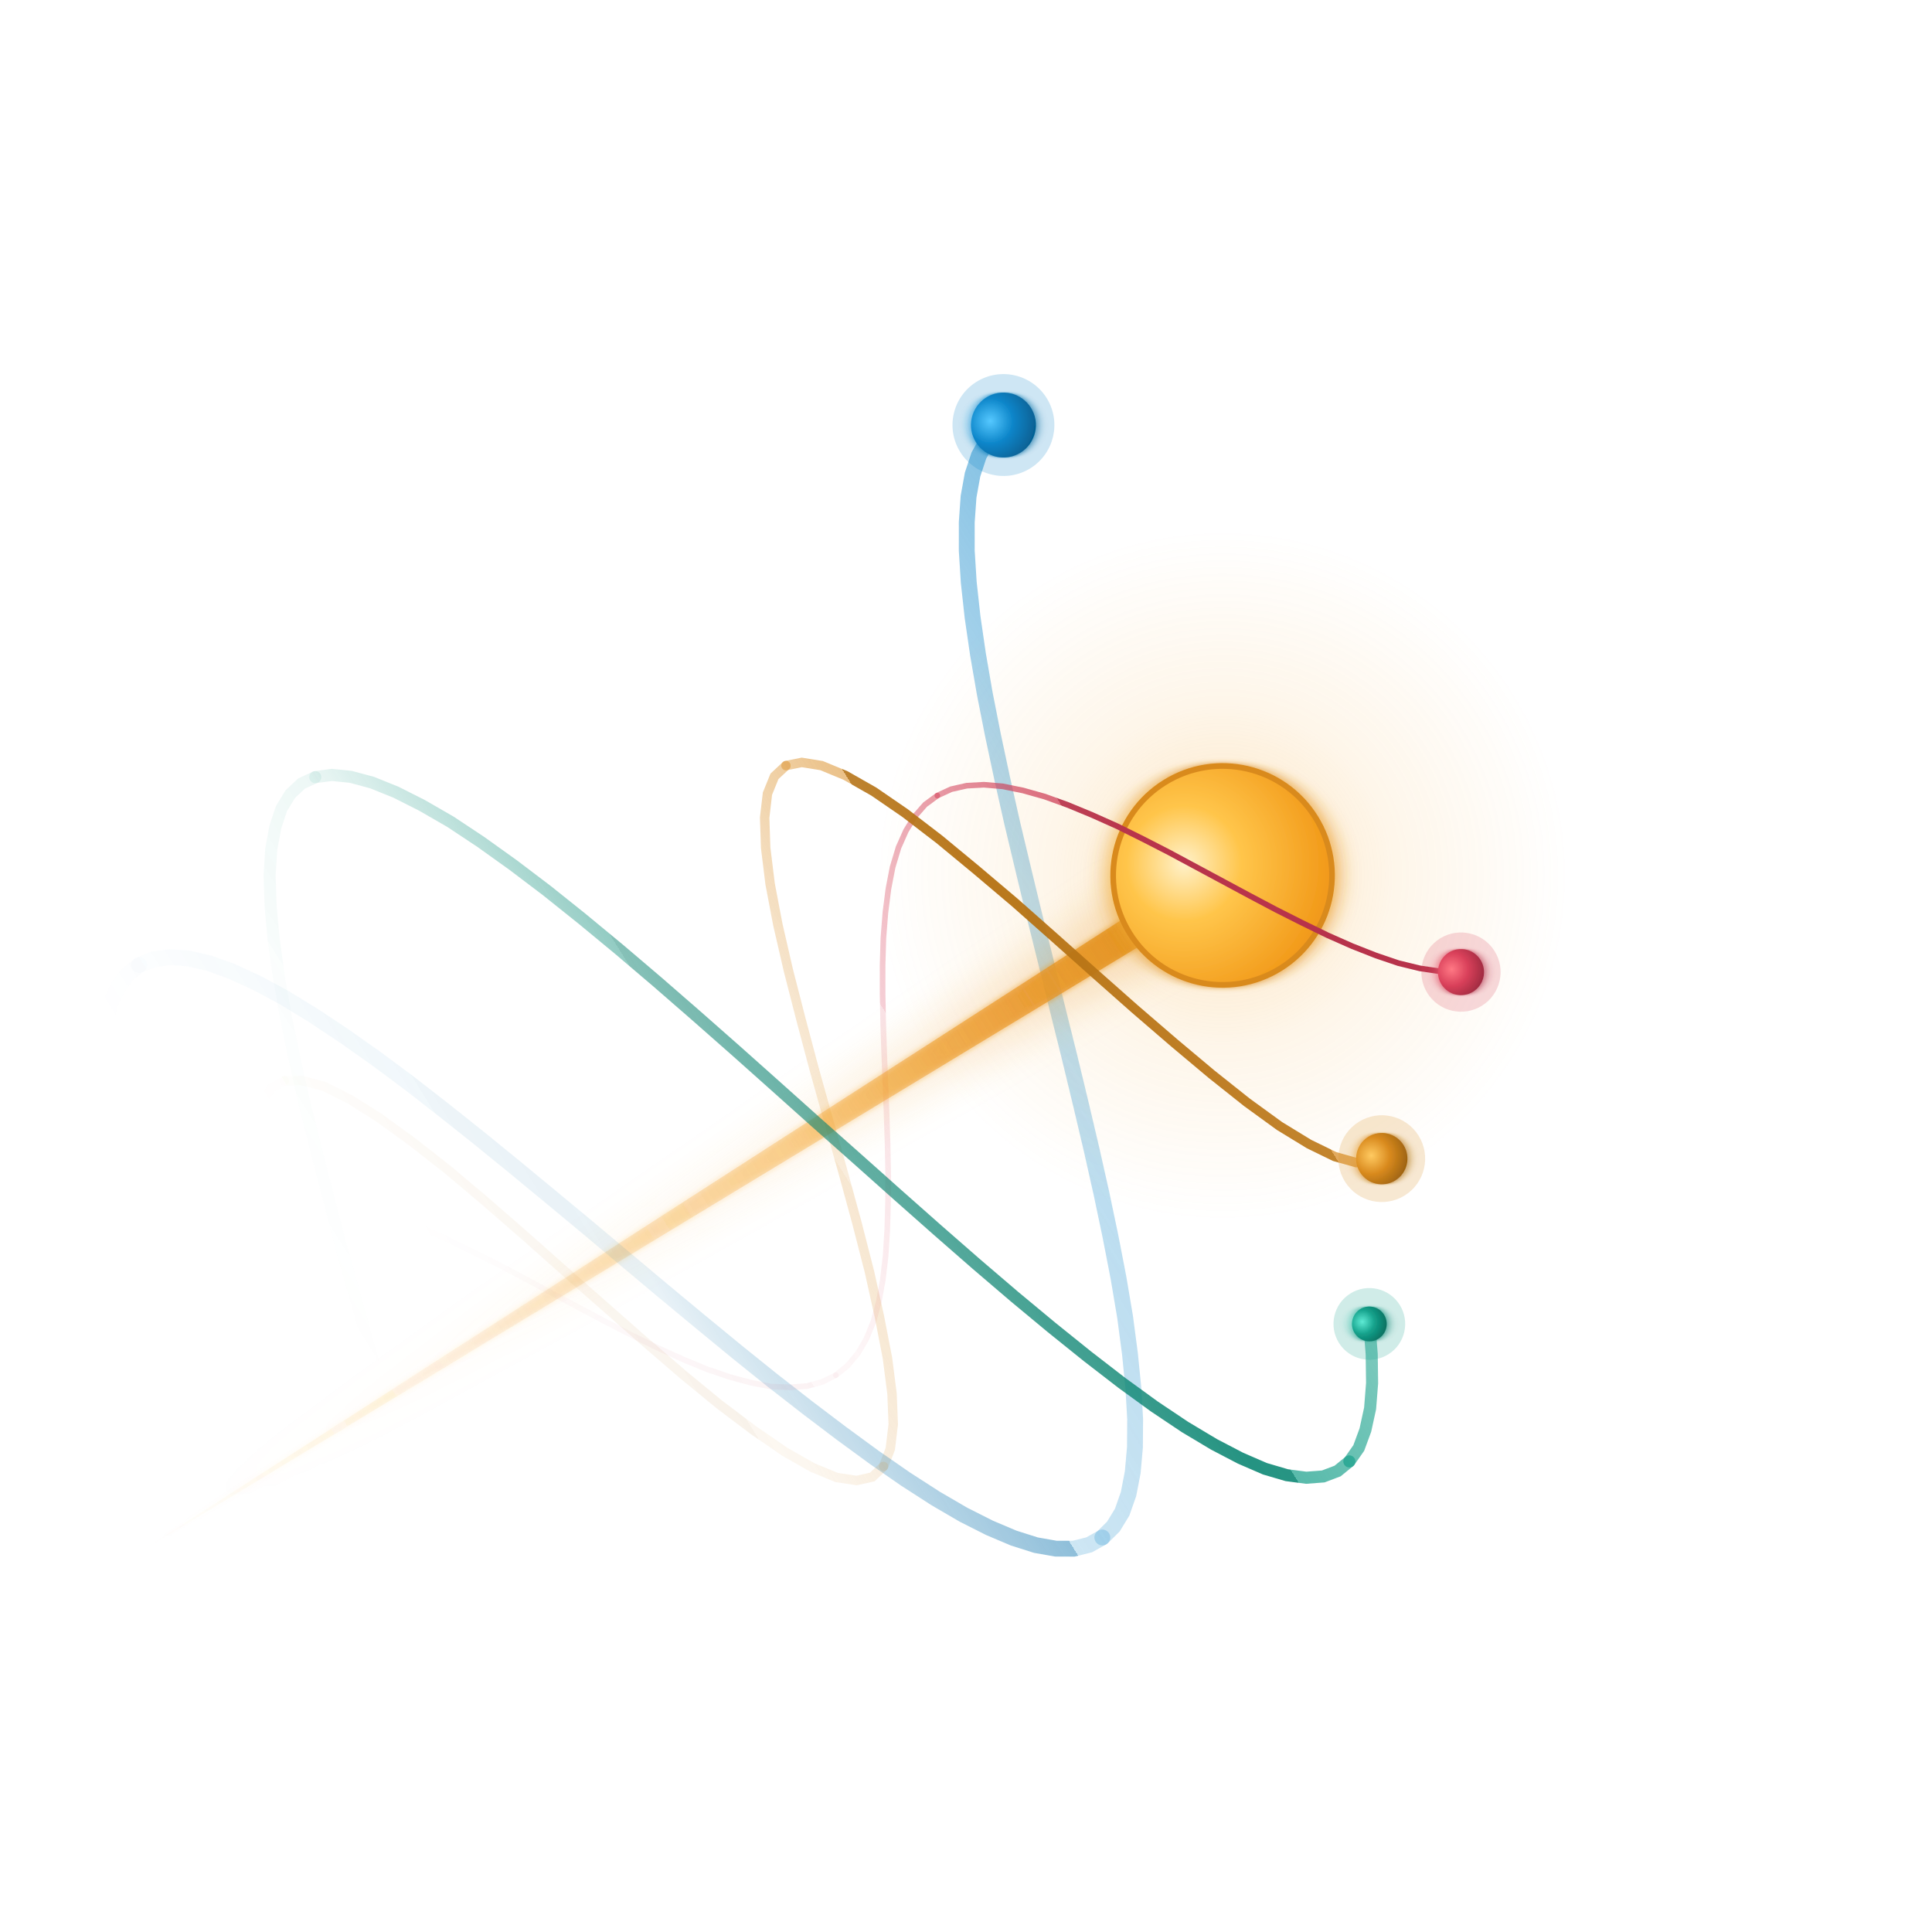
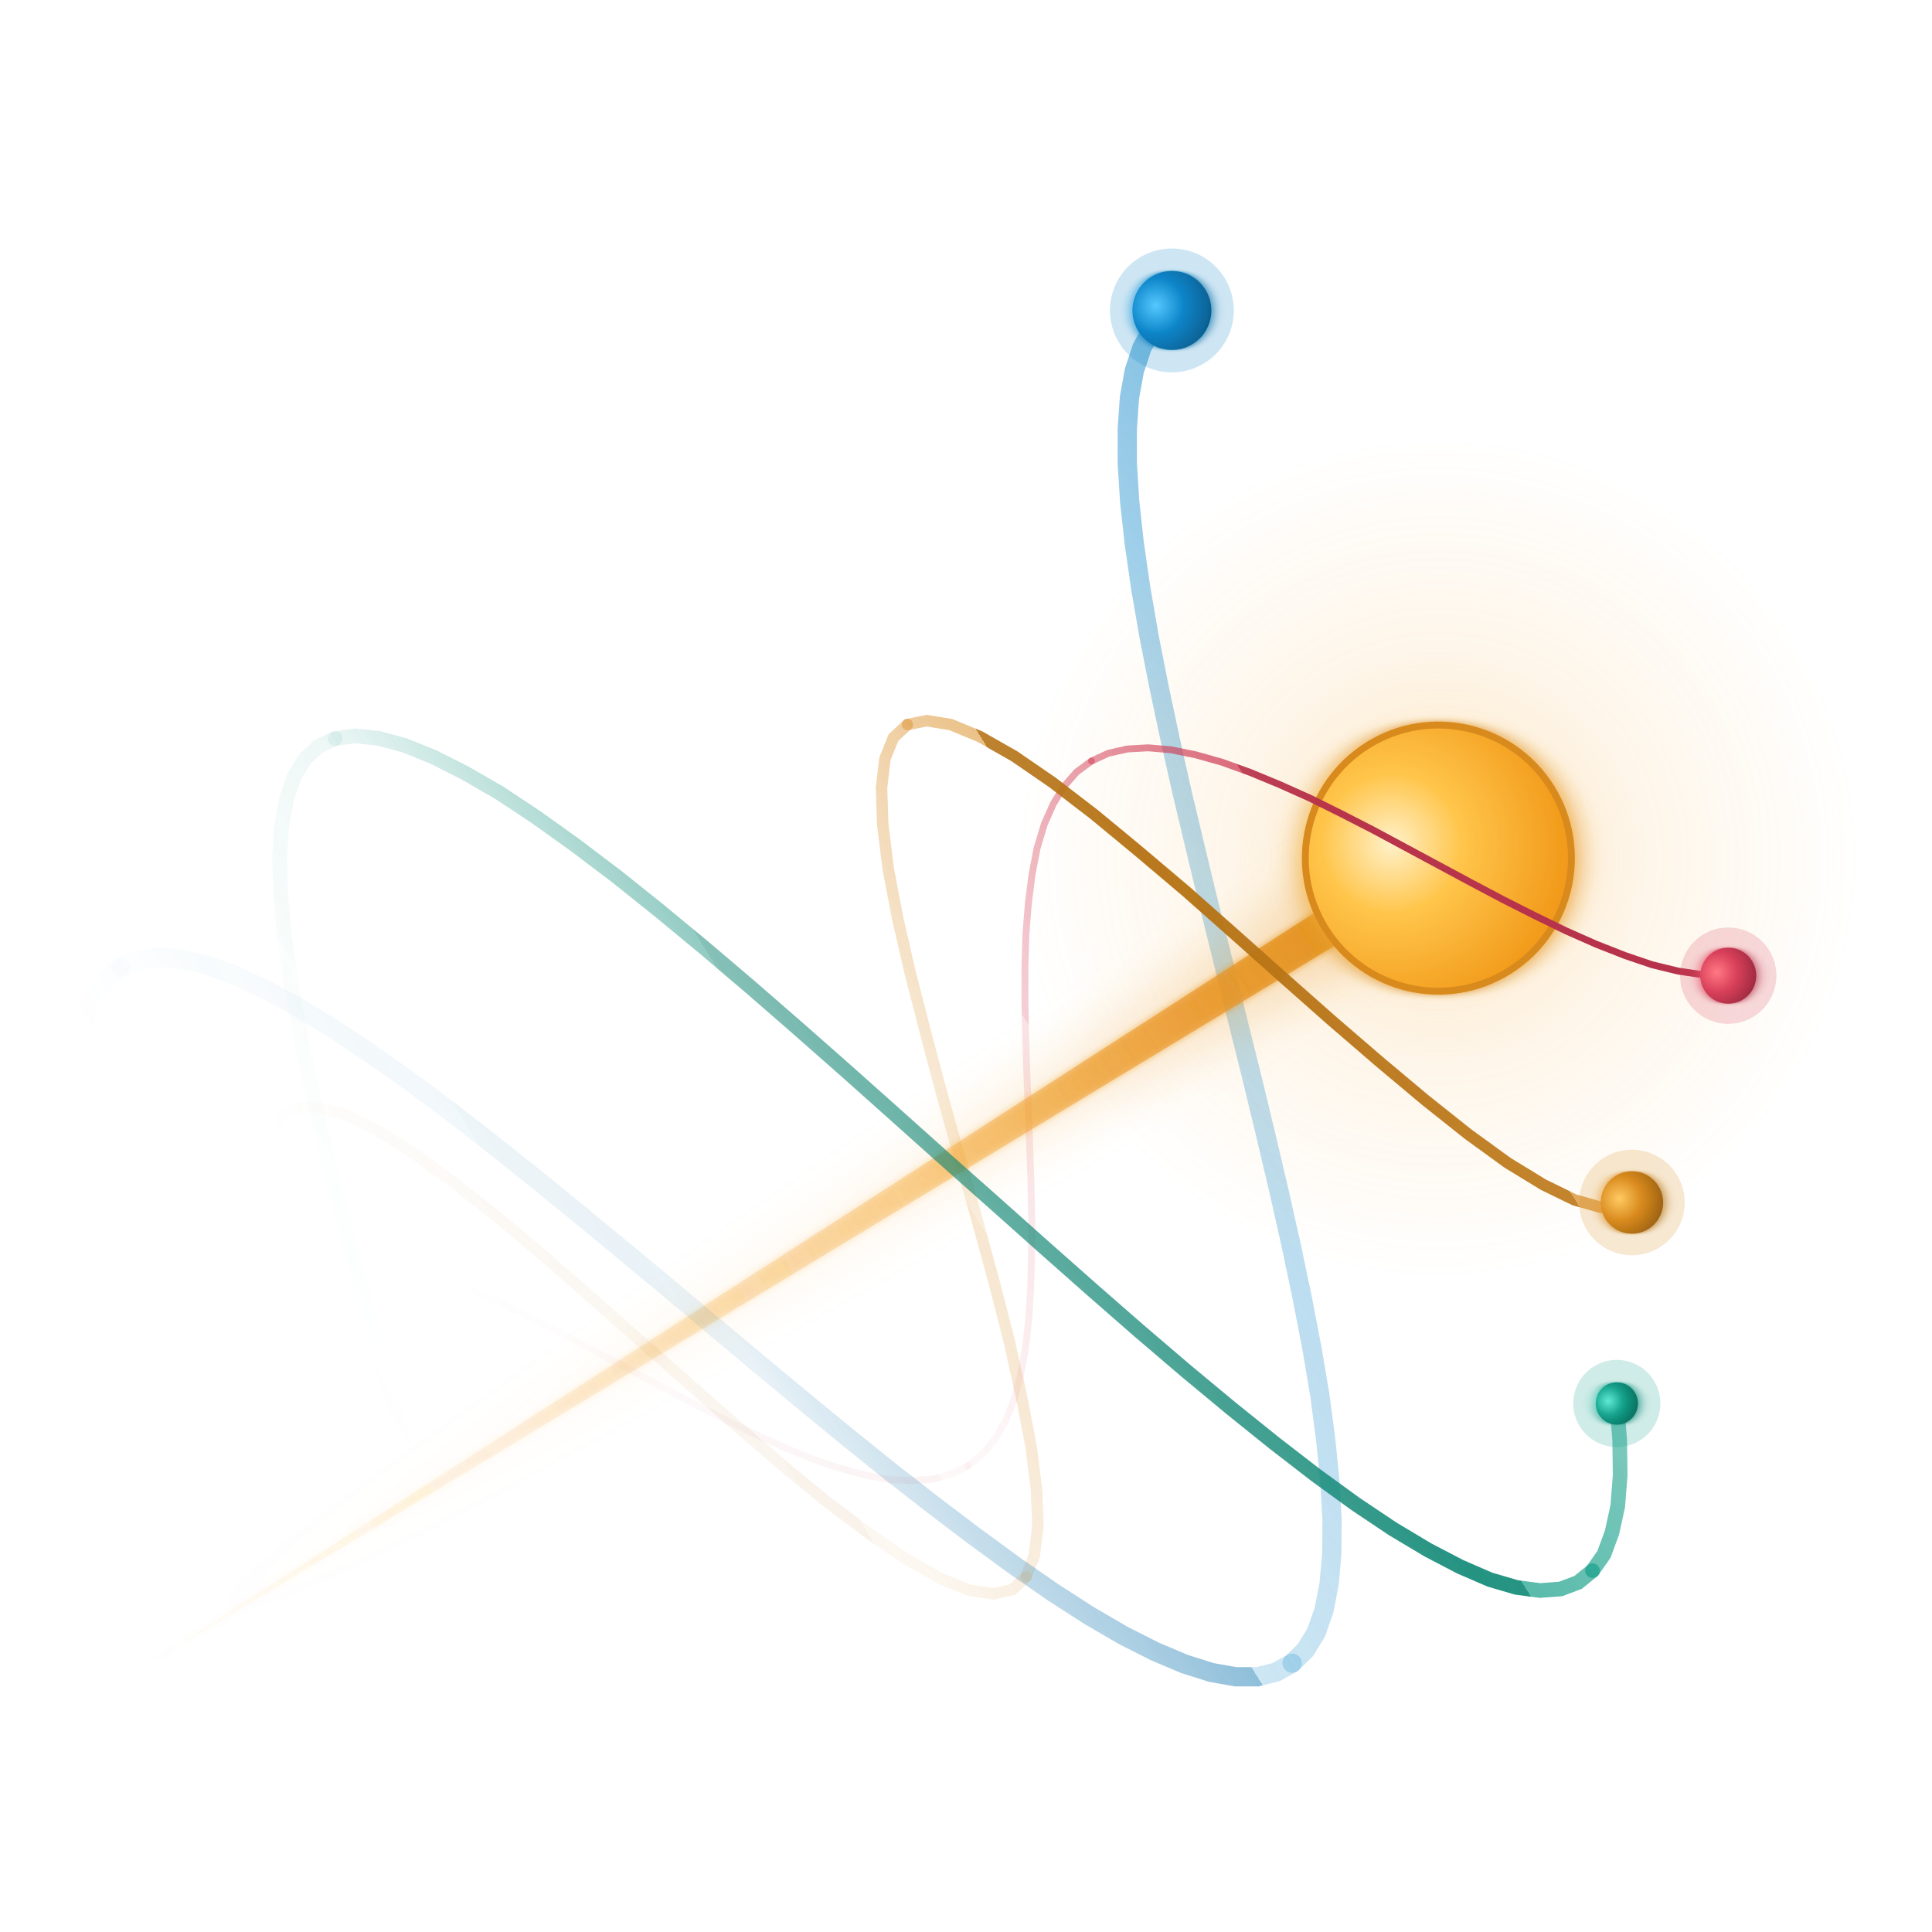
<svg xmlns="http://www.w3.org/2000/svg" width="512" height="512" aria-label="Commit Trail logo" viewBox="0 0 512 512">
  <defs>
    <linearGradient id="ts" x1="-340" x2="0" y1="0" y2="0" gradientUnits="userSpaceOnUse">
      <stop offset="0" stop-color="#f5a52c" stop-opacity="0" />
      <stop offset=".3" stop-color="#f5a52c" stop-opacity=".1" />
      <stop offset=".6" stop-color="#f5a52c" stop-opacity=".3" />
      <stop offset=".8" stop-color="#e9931f" stop-opacity=".6" />
      <stop offset="1" stop-color="#d98a1e" stop-opacity=".9" />
    </linearGradient>
    <linearGradient id="gab" x1="-540" x2="284" y1="0" y2="0" gradientUnits="userSpaceOnUse">
      <stop offset="0" stop-color="#0b84c8" stop-opacity=".5" />
      <stop offset="0" stop-color="#0979b8" stop-opacity=".8" />
      <stop offset=".1" stop-color="#086ea8" />
      <stop offset=".1" stop-color="#0870ab" stop-opacity=".9" />
      <stop offset=".2" stop-color="#0a7ebf" stop-opacity=".7" />
      <stop offset=".2" stop-color="#0b84c8" stop-opacity=".4" />
      <stop offset=".3" stop-color="#0b84c8" stop-opacity=".3" />
      <stop offset=".3" stop-color="#0b84c8" stop-opacity=".3" />
      <stop offset=".3" stop-color="#0b84c8" stop-opacity=".6" />
      <stop offset=".4" stop-color="#0977b5" stop-opacity=".8" />
      <stop offset=".4" stop-color="#086ea7" />
      <stop offset=".5" stop-color="#0871ad" stop-opacity=".9" />
      <stop offset=".5" stop-color="#0a80c2" stop-opacity=".7" />
      <stop offset=".5" stop-color="#0b84c8" stop-opacity=".4" />
      <stop offset=".6" stop-color="#0b84c8" stop-opacity=".3" />
      <stop offset=".6" stop-color="#0b84c8" stop-opacity=".3" />
      <stop offset=".7" stop-color="#0b84c8" stop-opacity=".6" />
      <stop offset=".7" stop-color="#0975b2" stop-opacity=".9" />
      <stop offset=".8" stop-color="#086da7" />
      <stop offset=".8" stop-color="#0873af" stop-opacity=".9" />
      <stop offset=".8" stop-color="#0a82c6" stop-opacity=".6" />
      <stop offset=".9" stop-color="#0b84c8" stop-opacity=".4" />
      <stop offset=".9" stop-color="#0b84c8" stop-opacity=".3" />
      <stop offset="1" stop-color="#0b84c8" stop-opacity=".4" />
      <stop offset="1" stop-color="#0b84c8" stop-opacity=".6" />
    </linearGradient>
    <linearGradient id="gfb" x1="-270" x2="14" y1="0" y2="0" gradientUnits="userSpaceOnUse">
      <stop offset="0" stop-color="#fff" stop-opacity="0" />
      <stop offset=".3" stop-color="#fff" stop-opacity=".1" />
      <stop offset=".5" stop-color="#fff" stop-opacity=".5" />
      <stop offset=".8" stop-color="#fff" />
      <stop offset="1" stop-color="#fff" />
    </linearGradient>
    <linearGradient id="gaa" x1="-409" x2="155" y1="0" y2="0" gradientUnits="userSpaceOnUse">
      <stop offset="0" stop-color="#d98a1e" stop-opacity=".5" />
      <stop offset="0" stop-color="#c87e1a" stop-opacity=".8" />
      <stop offset=".1" stop-color="#b57315" />
      <stop offset=".1" stop-color="#b87416" stop-opacity=".9" />
      <stop offset=".1" stop-color="#cf831b" stop-opacity=".7" />
      <stop offset=".2" stop-color="#d98a1e" stop-opacity=".4" />
      <stop offset=".2" stop-color="#d98a1e" stop-opacity=".3" />
      <stop offset=".3" stop-color="#d98a1e" stop-opacity=".3" />
      <stop offset=".3" stop-color="#d98a1e" stop-opacity=".5" />
      <stop offset=".3" stop-color="#c57d19" stop-opacity=".8" />
      <stop offset=".4" stop-color="#b57215" />
      <stop offset=".4" stop-color="#ba7617" stop-opacity=".9" />
      <stop offset=".4" stop-color="#d2851c" stop-opacity=".7" />
      <stop offset=".5" stop-color="#d98a1e" stop-opacity=".4" />
      <stop offset=".5" stop-color="#d98a1e" stop-opacity=".3" />
      <stop offset=".5" stop-color="#d98a1e" stop-opacity=".3" />
      <stop offset=".6" stop-color="#d98a1e" stop-opacity=".6" />
      <stop offset=".6" stop-color="#c27b18" stop-opacity=".9" />
      <stop offset=".6" stop-color="#b47215" />
      <stop offset=".7" stop-color="#bc7717" stop-opacity=".9" />
      <stop offset=".7" stop-color="#d5871d" stop-opacity=".7" />
      <stop offset=".8" stop-color="#d98a1e" stop-opacity=".4" />
      <stop offset=".8" stop-color="#d98a1e" stop-opacity=".3" />
      <stop offset=".8" stop-color="#d98a1e" stop-opacity=".3" />
      <stop offset=".9" stop-color="#d98a1e" stop-opacity=".6" />
      <stop offset=".9" stop-color="#c07918" stop-opacity=".9" />
      <stop offset=".9" stop-color="#b47215" />
      <stop offset="1" stop-color="#be7817" stop-opacity=".9" />
      <stop offset="1" stop-color="#d98a1e" stop-opacity=".6" />
    </linearGradient>
    <linearGradient id="gfa" x1="-250" x2="-4" y1="0" y2="0" gradientUnits="userSpaceOnUse">
      <stop offset="0" stop-color="#fff" stop-opacity="0" />
      <stop offset=".3" stop-color="#fff" stop-opacity=".1" />
      <stop offset=".5" stop-color="#fff" stop-opacity=".5" />
      <stop offset=".8" stop-color="#fff" />
      <stop offset="1" stop-color="#fff" />
    </linearGradient>
    <linearGradient id="gac" x1="-438" x2="248" y1="0" y2="0" gradientUnits="userSpaceOnUse">
      <stop offset="0" stop-color="#bc354d" stop-opacity=".9" />
      <stop offset="0" stop-color="#b6324a" />
      <stop offset=".1" stop-color="#c43851" stop-opacity=".8" />
      <stop offset=".1" stop-color="#d9405a" stop-opacity=".6" />
      <stop offset=".2" stop-color="#d9405a" stop-opacity=".3" />
      <stop offset=".2" stop-color="#d9405a" stop-opacity=".3" />
      <stop offset=".2" stop-color="#d9405a" stop-opacity=".4" />
      <stop offset=".3" stop-color="#d03c56" stop-opacity=".7" />
      <stop offset=".3" stop-color="#ba344c" stop-opacity=".9" />
      <stop offset=".3" stop-color="#b6334a" />
      <stop offset=".4" stop-color="#c73952" stop-opacity=".8" />
      <stop offset=".4" stop-color="#d9405a" stop-opacity=".5" />
      <stop offset=".5" stop-color="#d9405a" stop-opacity=".3" />
      <stop offset=".5" stop-color="#d9405a" stop-opacity=".3" />
      <stop offset=".5" stop-color="#d9405a" stop-opacity=".5" />
      <stop offset=".6" stop-color="#cd3b54" stop-opacity=".8" />
      <stop offset=".6" stop-color="#b8344b" />
      <stop offset=".7" stop-color="#b7334b" />
      <stop offset=".7" stop-color="#ca3a53" stop-opacity=".8" />
      <stop offset=".7" stop-color="#d9405a" stop-opacity=".5" />
      <stop offset=".8" stop-color="#d9405a" stop-opacity=".3" />
      <stop offset=".8" stop-color="#d9405a" stop-opacity=".3" />
      <stop offset=".8" stop-color="#d9405a" stop-opacity=".5" />
      <stop offset=".9" stop-color="#ca3a53" stop-opacity=".8" />
      <stop offset=".9" stop-color="#b7334b" />
      <stop offset="1" stop-color="#b9344c" />
      <stop offset="1" stop-color="#ce3b55" stop-opacity=".7" />
    </linearGradient>
    <linearGradient id="gfc" x1="-230" x2="40" y1="0" y2="0" gradientUnits="userSpaceOnUse">
      <stop offset="0" stop-color="#fff" stop-opacity="0" />
      <stop offset=".3" stop-color="#fff" stop-opacity=".1" />
      <stop offset=".5" stop-color="#fff" stop-opacity=".5" />
      <stop offset=".8" stop-color="#fff" />
      <stop offset="1" stop-color="#fff" />
    </linearGradient>
    <linearGradient id="gam" x1="-535" x2="243" y1="0" y2="0" gradientUnits="userSpaceOnUse">
      <stop offset="0" stop-color="#13a08a" stop-opacity=".3" />
      <stop offset="0" stop-color="#13a08a" stop-opacity=".4" />
      <stop offset=".1" stop-color="#13a08a" stop-opacity=".6" />
      <stop offset=".1" stop-color="#0f8b78" stop-opacity=".9" />
      <stop offset=".2" stop-color="#0e8270" />
      <stop offset=".2" stop-color="#0f8a77" stop-opacity=".9" />
      <stop offset=".3" stop-color="#129e88" stop-opacity=".6" />
      <stop offset=".3" stop-color="#13a08a" stop-opacity=".4" />
      <stop offset=".3" stop-color="#13a08a" stop-opacity=".3" />
      <stop offset=".4" stop-color="#13a08a" stop-opacity=".3" />
      <stop offset=".4" stop-color="#13a08a" stop-opacity=".6" />
      <stop offset=".5" stop-color="#0f8c79" stop-opacity=".9" />
      <stop offset=".5" stop-color="#0e8270" />
      <stop offset=".6" stop-color="#0f8976" stop-opacity=".9" />
      <stop offset=".6" stop-color="#129d87" stop-opacity=".7" />
      <stop offset=".7" stop-color="#13a08a" stop-opacity=".4" />
      <stop offset=".7" stop-color="#13a08a" stop-opacity=".3" />
      <stop offset=".7" stop-color="#13a08a" stop-opacity=".3" />
      <stop offset=".8" stop-color="#13a08a" stop-opacity=".6" />
      <stop offset=".8" stop-color="#108e7a" stop-opacity=".8" />
      <stop offset=".9" stop-color="#0e8270" />
      <stop offset=".9" stop-color="#0f8875" stop-opacity=".9" />
      <stop offset="1" stop-color="#129b86" stop-opacity=".7" />
      <stop offset="1" stop-color="#13a08a" stop-opacity=".4" />
    </linearGradient>
    <linearGradient id="gfm" x1="-262" x2="-30" y1="0" y2="0" gradientUnits="userSpaceOnUse">
      <stop offset="0" stop-color="#fff" stop-opacity="0" />
      <stop offset=".3" stop-color="#fff" stop-opacity=".1" />
      <stop offset=".5" stop-color="#fff" stop-opacity=".5" />
      <stop offset=".8" stop-color="#fff" />
      <stop offset="1" stop-color="#fff" />
    </linearGradient>
    <radialGradient id="sun" cx="38%" cy="36%" r="66%">
      <stop offset="0" stop-color="#fff1c9" />
      <stop offset=".4" stop-color="#ffc54a" />
      <stop offset="1" stop-color="#f29a1a" />
    </radialGradient>
    <radialGradient id="sg">
      <stop offset="0" stop-color="#f5a52c" stop-opacity=".3" />
      <stop offset=".5" stop-color="#f5a52c" stop-opacity=".1" />
      <stop offset="1" stop-color="#f5a52c" stop-opacity="0" />
    </radialGradient>
    <radialGradient id="db" cx="36%" cy="34%" r="72%">
      <stop offset="0" stop-color="#55c8ff" />
      <stop offset=".5" stop-color="#0b84c8" />
      <stop offset="1" stop-color="#065f91" />
    </radialGradient>
    <radialGradient id="da" cx="36%" cy="34%" r="72%">
      <stop offset="0" stop-color="#ffca61" />
      <stop offset=".5" stop-color="#d98a1e" />
      <stop offset="1" stop-color="#9c6210" />
    </radialGradient>
    <radialGradient id="dc" cx="36%" cy="34%" r="72%">
      <stop offset="0" stop-color="#ff7884" />
      <stop offset=".5" stop-color="#d9405a" />
      <stop offset="1" stop-color="#9e2a40" />
    </radialGradient>
    <radialGradient id="dm" cx="36%" cy="34%" r="72%">
      <stop offset="0" stop-color="#5eead4" />
      <stop offset=".5" stop-color="#13a08a" />
      <stop offset="1" stop-color="#0b6f5f" />
    </radialGradient>
    <mask id="mkb" width="324" height="304" x="-290" y="-152" maskUnits="userSpaceOnUse">
      <path fill="url(#gfb)" d="M-270-144H14v288h-284z" />
    </mask>
    <mask id="mka" width="286" height="212" x="-270" y="-106" maskUnits="userSpaceOnUse">
      <path fill="url(#gfa)" d="M-250-98H-4V98h-246z" />
    </mask>
    <mask id="mkc" width="310" height="156" x="-250" y="-78" maskUnits="userSpaceOnUse">
      <path fill="url(#gfc)" d="M-230-70H40V70h-270z" />
    </mask>
    <mask id="mkm" width="272" height="340" x="-282" y="-170" maskUnits="userSpaceOnUse">
      <path fill="url(#gfm)" d="M-262-162h232v324h-232z" />
    </mask>
    <filter id="glow" width="200%" height="200%" x="-50%" y="-50%">
      <feGaussianBlur result="b" stdDeviation="2.2" />
      <feMerge>
        <feMergeNode in="b" />
        <feMergeNode in="SourceGraphic" />
      </feMerge>
    </filter>
    <filter id="soft" width="200%" height="200%" x="-50%" y="-50%">
      <feGaussianBlur result="b" stdDeviation="1" />
      <feMerge>
        <feMergeNode in="b" />
        <feMergeNode in="SourceGraphic" />
      </feMerge>
    </filter>
    <filter id="haze" width="140%" height="700%" x="-20%" y="-300%">
      <feGaussianBlur stdDeviation="6" />
    </filter>
  </defs>
-   <g fill="none" stroke-linecap="round" transform="translate(324 232) rotate(-32)">
-     <g mask="url(#mkb)">
-       <g>
-         <animateTransform attributeName="transform" dur="3.5s" from="0 0" repeatCount="indefinite" to="-270.5 0" type="translate" />
-         <path stroke="url(#gab)" stroke-width="4.2" d="m-540.5-125.5 4-3.3 4-2.1 4-1 4 .1" />
-         <path stroke="url(#gab)" stroke-width="4.2" d="m-388.3 131.6 4-1.6 4-2.6 4-3.8 4-4.8 4-5.9 4-6.8 4-7.8 4-8.6 4-9.4 4-10 4.1-10.7 4-11.2 4-11.7 4-11.9 4-12.1 4-12.3 4-12.3 4-12.1 4-12 4-11.6 4-11.2 4-10.8 4-10.1 4-9.4 4-8.7 4-7.8 4-6.9 4-5.9 4-4.9 4-3.9 4-2.7 4-1.6 4.1-.5" />
-         <path stroke="url(#gab)" stroke-width="4.2" d="m-120 131.9 4-.9 4-2 4-3.2 4-4.3 4-5.3 4-6.3 4-7.3 4-8.1 4.1-9 4-9.7 4-10.4 4-10.9 4-11.4 4-11.8 4-12 4-12.3 4-12.2 4-12.3 4-12 4-11.9 4-11.4 4-11 4-10.5 4-9.8 4-9.1 4-8.3 4-7.4 4-6.4 4-5.5 4-4.4 4.1-3.4 4-2.2 4-1.1 4 .1" />
-         <path stroke="url(#gab)" stroke-width="4.2" d="m152.3 131.7 4-1.5 4-2.6 4-3.6 4-4.8 4-5.8 4.1-6.7 4-7.7 4-8.6 4-9.3 4-10 4-10.6 4-11.2 4-11.6 4-11.9 4-12.1 4-12.3 4-12.3 4-12.1 4-12 4-11.7 4-11.2 4-10.8 4-10.2 4-9.5 4-8.7 4-7.9 4-7 4.1-6 4-5 4-3.9 4-2.8 4-1.7 4-.6" />
-       </g>
+   <g transform="translate(-12.8 -54.7) scale(1.216)">
+     <g fill="none" stroke-linecap="round" transform="translate(324 232) rotate(-32)">
+       <g mask="url(#mkb)">
+         <g>
+           <animateTransform attributeName="transform" dur="3.5s" from="0 0" repeatCount="indefinite" to="-270.5 0" type="translate" />
+           <path stroke="url(#gab)" stroke-width="4.2" d="m-540.5-125.5 4-3.3 4-2.1 4-1 4 .1" />
+           <path stroke="url(#gab)" stroke-width="4.2" d="m-388.3 131.6 4-1.6 4-2.6 4-3.8 4-4.8 4-5.9 4-6.8 4-7.8 4-8.6 4-9.4 4-10 4.1-10.7 4-11.2 4-11.7 4-11.9 4-12.1 4-12.3 4-12.3 4-12.1 4-12 4-11.6 4-11.2 4-10.8 4-10.1 4-9.4 4-8.7 4-7.8 4-6.9 4-5.9 4-4.9 4-3.9 4-2.7 4-1.6 4.1-.5" />
+           <path stroke="url(#gab)" stroke-width="4.2" d="m-120 131.9 4-.9 4-2 4-3.2 4-4.3 4-5.3 4-6.3 4-7.3 4-8.1 4.1-9 4-9.7 4-10.4 4-10.9 4-11.4 4-11.8 4-12 4-12.3 4-12.2 4-12.3 4-12 4-11.9 4-11.4 4-11 4-10.5 4-9.8 4-9.1 4-8.3 4-7.4 4-6.4 4-5.5 4-4.4 4.1-3.4 4-2.2 4-1.1 4 .1" />
+           <path stroke="url(#gab)" stroke-width="4.2" d="m152.3 131.7 4-1.5 4-2.6 4-3.6 4-4.8 4-5.8 4.1-6.7 4-7.7 4-8.6 4-9.3 4-10 4-10.6 4-11.2 4-11.6 4-11.9 4-12.1 4-12.3 4-12.3 4-12.1 4-12 4-11.7 4-11.2 4-10.8 4-10.2 4-9.5 4-8.7 4-7.9 4-7 4.1-6 4-5 4-3.9 4-2.8 4-1.7 4-.6" />
+         </g>
+       </g>
+       <g mask="url(#mka)">
+         <g>
+           <animateTransform attributeName="transform" dur="2.25s" from="0 0" repeatCount="indefinite" to="-158.7 0" type="translate" />
+           <path stroke="url(#gaa)" stroke-width="2.5" d="m-408.7-81.8 4-3.2 4-1" />
+           <path stroke="url(#gaa)" stroke-width="2.5" d="m-320.2 85.9 4.1-1.8 4-3.9 4-5.9 4-7.8 4-9.5 4.1-10.9 4-12.1 4-13 4-13.5 4.1-13.7 4-13.5 4-13 4-12.2 4.1-11.1 4-9.6 4-8 4-6.1 4.1-4.1 4-2 4 .2" />
+           <path stroke="url(#gaa)" stroke-width="2.5" d="m-159.2 85.2 4-3 4.1-5.1 4-7 4-8.7 4-10.4 4.1-11.6 4-12.6 4-13.3 4-13.7 4-13.6 4.1-13.3 4-12.6 4-11.6 4-10.3 4.1-8.8 4-6.9 4-5 4-2.9 4.1-.8" />
+           <path stroke="url(#gaa)" stroke-width="2.5" d="m-2.2 85.8 4-2 4-4.2 4-6.2 4.1-8 4-9.7 4-11.1 4-12.2L30 19.3l4-13.5 4-13.7 4-13.5 4.1-12.9 4-12.1 4-10.9 4-9.5 4-7.7 4.1-5.9 4-3.8 4-1.7 4 .5" />
+         </g>
+       </g>
+       <g mask="url(#mkc)">
+         <g>
+           <animateTransform attributeName="transform" dur="1.5s" from="0 0" repeatCount="indefinite" to="-207.7 0" type="translate" />
+           <path stroke="url(#gac)" stroke-width="1.5" d="m-361.5 57.7 4-1.2 4-2 4-2.7 4-3.6 4-4.3 4-4.9 4-5.4 4-6 4-6.4 4-6.7 4.1-6.9 4-7 4-7 4-6.9 4-6.7 4-6.5 4-6 4-5.6 4-5 4-4.4 4-3.7 4-2.9 4-2.1 4.1-1.3 4-.5 4 .4" />
+           <path stroke="url(#gac)" stroke-width="1.5" d="m-157.1 58 4-.5 4-1.3 4-2.1 4-2.9 4-3.7 4-4.4 4-5 4-5.6 4-6 4.1-6.5 4-6.7 4-6.9 4-7 4-7 4-6.9 4-6.7 4-6.4 4-6 4-5.4 4-4.9 4-4.3 4.1-3.6 4-2.7 4-2 4-1.2 4-.3" />
+           <path stroke="url(#gac)" stroke-width="1.5" d="m51.3 58 4-.6 4-1.5 4-2.3 4-3.1 4-3.8 4-4.5 4.1-5.1 4-5.6 4-6.2 4-6.5 4-6.7 4-7 4-7 4-7 4-6.9 4-6.6 4-6.3 4-5.9 4-5.4 4.1-4.8 4-4.1 4-3.4 4-2.7 4-1.8 4-1 4-.2" />
+         </g>
+       </g>
+       <g mask="url(#mkm)">
+         <g>
+           <animateTransform attributeName="transform" dur="5s" from="0 0" repeatCount="indefinite" to="-272.9 0" type="translate" />
+           <path stroke="url(#gam)" stroke-width="3.2" d="m-534.9 0 4-13.8 4-13.7 4-13.5 4-13.1 4-12.7 4-12.1 4-11.4 4-10.7 4-9.8 4.1-8.8 4-7.8 4-6.8 4-5.6 4-4.4 4-3.2 4-1.9 4-.7 4 .6" />
+           <path stroke="url(#gam)" stroke-width="3.2" d="m-326.4 149.4 4-1.8 4-3.1 4-4.3 4-5.6 4-6.6 4-7.8 4-8.8 4-9.7 4.1-10.6 4-11.4 4-12 4-12.7 4-13.1 4-13.4 4-13.7 4-13.8 4-13.9 4-13.7 4-13.5 4.1-13.1 4-12.7 4-12.2 4-11.4 4-10.7 4-9.9 4-8.9 4-7.9 4-6.9 4-5.6 4.1-4.5 4-3.3 4-2 4-.8 4 .5" />
+           <path stroke="url(#gam)" stroke-width="3.2" d="m-53.8 149.5 4-1.7 4-3.1 4.1-4.2 4-5.4 4-6.6 4-7.7 4-8.7 4-9.7 4-10.5 4-11.4 4-12 4-12.6 4-13 4.1-13.5 4-13.6 4-13.9 4-13.8 4-13.7 4-13.5 4-13.2 4-12.8 4-12.1 4-11.6 4.1-10.7 4-9.9 4-9 4-8 4-6.9 4-5.8 4-4.6 4-3.3 4-2.1 4-.9 4.1.5" />
+           <path stroke="url(#gam)" stroke-width="3.2" d="m218.9 149.6 4-1.7 4-2.9 4-4.2 4-5.3 4-6.5 4-7.6" />
+         </g>
+       </g>
+       <path fill="url(#ts)" d="m-340 0 330-11v22Z" filter="url(#haze)" opacity=".3" />
+       <path fill="url(#ts)" d="M-340 0-8-4.5v9Z" filter="url(#soft)" />
+       <circle r="92" fill="url(#sg)">
+         <animate attributeName="r" dur="1.25s" repeatCount="indefinite" values="92;100;92" />
+         <animate attributeName="opacity" dur="1.25s" repeatCount="indefinite" values="1;.8;1" />
+       </circle>
+       <circle r="29" fill="url(#sun)" stroke="#d98a1e" stroke-width="1.5" filter="url(#glow)" />
+       <g mask="url(#mkb)">
+         <g>
+           <animateTransform attributeName="transform" dur="3.5s" from="0 0" repeatCount="indefinite" to="-270.5 0" type="translate" />
+           <path stroke="url(#gab)" stroke-width="4.2" d="m-524.5-131.8 4 1.3 4.1 2.4 4 3.5 4 4.6 4 5.7 4 6.6 4 7.5 4 8.4 4 9.3 4 9.9 4 10.5 4 11.1 4 11.6 4 11.8 4 12.1 4 12.3 4 12.3 4 12.1 4 12.1 4 11.7 4 11.3 4 10.9 4 10.2 4.1 9.6 4 8.9 4 8 4 7.1 4 6.2 4 5.1 4 4.1 4 3 4 1.8 4 .8 4-.4" />
+           <path stroke="url(#gab)" stroke-width="4.2" d="m-256.1-132 4 .7 4 1.8 4 2.9 4 4 4 5.1 4 6.1 4 7 4 8 4 8.8 4 9.5 4 10.2 4 10.9 4 11.3 4 11.7 4 12 4 12.1 4 12.3 4 12.3 4 12.1 4 11.9 4 11.5 4.1 11.2 4 10.5 4 10 4 9.3 4 8.5 4 7.6 4 6.6 4 5.7 4 4.7 4 3.6 4 2.5 4 1.3 4 .2" />
+           <path stroke="url(#gab)" stroke-width="4.2" d="m16.2-131.8 4 1.2 4 2.3 4 3.4 4 4.5 4 5.6 4 6.5 4 7.5 4 8.3 4 9.2 4 9.8 4 10.5 4 11.1 4 11.5 4 11.8 4 12.1 4 12.3 4 12.2 4 12.3 4.1 12 4 11.7 4 11.4 4 10.9 4 10.3 4 9.7 4 8.9 4 8.1 4 7.1 4 6.3 4 5.2 4 4.2 4 3.1 4 1.9 4 .9 4-.3" />
+         </g>
+       </g>
+       <circle cx="14" cy="-132" r="13.5" fill="#0b84c8" opacity=".2">
+         <animate attributeName="cy" dur="3.5s" repeatCount="indefinite" values="-132.0;-122.0;-93.3;-50.5;0.0;50.5;93.3;122.0;132.0;122.0;93.3;50.5;0.0;-50.5;-93.3;-122.0;-132.0" />
+       </circle>
+       <circle cx="14" cy="-132" r="8.6" fill="url(#db)" filter="url(#soft)">
+         <animate attributeName="cy" dur="3.5s" repeatCount="indefinite" values="-132.0;-122.0;-93.3;-50.5;0.0;50.5;93.3;122.0;132.0;122.0;93.3;50.5;0.0;-50.5;-93.3;-122.0;-132.0" />
+         <animate attributeName="r" dur="3.5s" repeatCount="indefinite" values="8.6;8.9;9.2;9.4;9.5;9.4;9.2;8.9;8.6;8.2;7.9;7.7;7.6;7.7;7.9;8.2;8.6" />
+         <animate attributeName="opacity" dur="3.5s" repeatCount="indefinite" values="0.73;0.83;0.92;0.98;1.00;0.98;0.92;0.83;0.73;0.62;0.53;0.47;0.45;0.47;0.53;0.62;0.72" />
+       </circle>
+       <g mask="url(#mka)">
+         <g>
+           <animateTransform attributeName="transform" dur="2.25s" from="0 0" repeatCount="indefinite" to="-158.7 0" type="translate" />
+           <path stroke="url(#gaa)" stroke-width="2.5" d="m-400.7-86 4.1 1.2 4 3.3 4 5.3 4 7.3 4.1 9.1 4 10.5 4 11.8 4 12.8 4.1 13.3 4 13.7 4 13.6 4 13.2 4.1 12.5 4 11.4 4 10.1 4 8.5 4.1 6.6 4 4.7 4 2.6 4 .4" />
+           <path stroke="url(#gaa)" stroke-width="2.5" d="m-239.7-85.6 4 2.4 4.1 4.4 4 6.5 4 8.3 4 9.9 4.1 11.3 4 12.4 4 13.1 4 13.6 4.1 13.7 4 13.4 4 12.9 4 11.9 4.1 10.7 4 9.2 4 7.4 4 5.6 4.1 3.5 4 1.4 4-.8" />
+           <path stroke="url(#gaa)" stroke-width="2.5" d="m-82.7-86 4 1.5 4 3.5 4 5.6 4.1 7.6 4 9.2 4 10.7 4 12 4.1 12.8 4 13.5 4 13.7 4 13.5 4.1 13.2 4 12.3 4 11.3 4 9.9 4.1 8.2 4 6.4 4 4.4 4 2.4 4.1.1" />
+           <path stroke="url(#gaa)" stroke-width="2.5" d="m78.2-85.4 4.1 2.6 4 4.7 4 6.8 4 8.5 4.1 10.1 4 11.4 4 12.5 4 13.3 4.1 13.6 4 13.6 4 13.4 4 12.7 4.1 11.8 4 10.5 4 9 4 7.3 4.1 5.3 4 3.2 4 1.1" />
+         </g>
+       </g>
+       <circle cx="-4" cy="86" r="11.5" fill="#d98a1e" opacity=".2">
+         <animate attributeName="cy" dur="2.25s" repeatCount="indefinite" values="86.0;79.5;60.8;32.9;0.0;-32.9;-60.8;-79.5;-86.0;-79.5;-60.8;-32.9;-0.0;32.9;60.8;79.5;86.0" />
+       </circle>
+       <circle cx="-4" cy="86" r="6.8" fill="url(#da)" filter="url(#soft)">
+         <animate attributeName="cy" dur="2.25s" repeatCount="indefinite" values="86.0;79.5;60.8;32.9;0.0;-32.9;-60.8;-79.5;-86.0;-79.5;-60.8;-32.9;-0.0;32.9;60.8;79.5;86.0" />
+         <animate attributeName="r" dur="2.25s" repeatCount="indefinite" values="6.8;6.5;6.2;6.1;6.0;6.1;6.2;6.5;6.8;7.0;7.3;7.4;7.5;7.4;7.3;7.0;6.8" />
+         <animate attributeName="opacity" dur="2.25s" repeatCount="indefinite" values="0.73;0.62;0.53;0.47;0.45;0.47;0.53;0.62;0.72;0.83;0.92;0.98;1.00;0.98;0.92;0.83;0.73" />
+       </circle>
+       <g mask="url(#mkc)">
+         <g>
+           <animateTransform attributeName="transform" dur="1.5s" from="0 0" repeatCount="indefinite" to="-207.7 0" type="translate" />
+           <path stroke="url(#gac)" stroke-width="1.5" d="m-437.7-34.1 4 5.9 4 6.4 4 6.6 4 6.9 4 7 4.1 7 4 7 4 6.7 4 6.5 4 6.1 4 5.6 4 5.1 4 4.4 4 3.8 4 3 4 2.2 4 1.4 4.1.5 4-.3" />
+           <path stroke="url(#gac)" stroke-width="1.5" d="m-257.3-57.6 4 1.2 4 2.1 4 2.8 4 3.7 4 4.3 4 4.9 4 5.6 4 6 4 6.4 4.1 6.7 4 6.9 4 7 4 7 4 6.9 4 6.7 4 6.4 4 6 4 5.6 4 4.9 4 4.3 4 3.7 4.1 2.8 4 2.1 4 1.2 4 .4" />
+           <path stroke="url(#gac)" stroke-width="1.5" d="m-52.9-58 4 .5 4 1.4 4 2.2 4 3 4 3.8 4 4.4 4 5.1 4 5.6 4.1 6.1 4 6.5 4 6.7 4 7 4 7 4 7 4 6.9 4 6.6 4 6.4 4 5.9 4 5.4 4 4.9 4.1 4.2 4 3.4 4 2.8 4 1.9 4 1 4 .3" />
+           <path stroke="url(#gac)" stroke-width="1.5" d="m155.5-58 4 .7 4 1.6 4 2.3 4 3.2 4 3.8 4.1 4.6 4 5.2 4 5.7 4 6.1 4 6.6 4 6.8 4 6.9 4 7.1 4 6.9 4 6.9 4 6.6 4 6.3 4.1 5.8 4 5.3 4 4.8 4 4 4 3.4 4 2.6" />
+         </g>
+       </g>
+       <circle cx="40" cy="55.2" r="10.5" fill="#d9405a" opacity=".2">
+         <animate attributeName="cy" dur="1.5s" repeatCount="indefinite" values="55.2;57.8;51.7;37.7;17.9;-4.6;-26.3;-44.1;-55.2;-57.8;-51.7;-37.7;-17.9;4.6;26.3;44.1;55.2" />
+       </circle>
+       <circle cx="40" cy="55.2" r="6.1" fill="url(#dc)" filter="url(#soft)">
+         <animate attributeName="cy" dur="1.5s" repeatCount="indefinite" values="55.2;57.8;51.7;37.7;17.9;-4.6;-26.3;-44.1;-55.2;-57.8;-51.7;-37.7;-17.9;4.6;26.3;44.1;55.2" />
+         <animate attributeName="r" dur="1.5s" repeatCount="indefinite" values="6.1;5.8;5.6;5.4;5.2;5.2;5.3;5.4;5.6;5.9;6.1;6.3;6.5;6.5;6.4;6.3;6.1" />
+         <animate attributeName="opacity" dur="1.5s" repeatCount="indefinite" values="0.81;0.70;0.60;0.52;0.46;0.45;0.48;0.55;0.64;0.75;0.85;0.93;0.99;1.00;0.97;0.90;0.81" />
+       </circle>
+       <g mask="url(#mkm)">
+         <g>
+           <animateTransform attributeName="transform" dur="5s" from="0 0" repeatCount="indefinite" to="-272.9 0" type="translate" />
+           <path stroke="url(#gam)" stroke-width="3.2" d="m-462.8-149.4 4 1.9 4.1 3.1 4 4.4 4 5.6 4 6.7 4 7.8 4 8.8 4 9.8 4 10.6 4 11.4 4 12.1 4 12.6 4.1 13.1 4 13.5 4 13.7 4 13.8 4 13.8 4 13.8 4 13.4 4 13.2 4 12.7 4 12.1 4.1 11.4 4 10.7 4 9.8 4 8.9 4 7.9 4 6.8 4 5.6 4 4.5 4 3.2 4 2 4.1.7 4-.6" />
+           <path stroke="url(#gam)" stroke-width="3.2" d="m-190.1-149.5 4 1.8 4 3.1 4 4.3 4 5.5 4 6.6 4.1 7.7 4 8.8 4 9.7 4 10.5 4 11.4 4 12 4 12.6 4 13.1 4 13.4 4 13.7 4 13.8 4.1 13.9 4 13.7 4 13.5 4 13.2 4 12.7 4 12.1 4 11.5 4 10.8 4 9.9 4 8.9 4.1 8 4 6.8 4 5.8 4 4.5 4 3.3 4 2.1 4 .8 4-.5" />
+           <path stroke="url(#gam)" stroke-width="3.2" d="m82.6-149.5 4 1.7 4 2.9 4 4.2 4 5.4 4 6.6 4 7.6 4 8.7 4 9.6 4 10.6 4.1 11.3 4 11.9 4 12.6 4 13.1 4 13.4 4 13.7 4 13.8 4 13.8 4 13.7 4 13.6 4 13.2 4.1 12.7 4 12.2 4 11.6 4 10.8 4 9.9 4 9 4 8.1 4 6.9 4 5.8 4 4.6 4.1 3.4 4 2.2 4 .9 4-.4" />
+         </g>
+       </g>
+       <circle cx="-30" cy="121.4" r="9.5" fill="#13a08a" opacity=".2">
+         <animate attributeName="cy" dur="5s" repeatCount="indefinite" values="121.4;78.4;23.5;-35.0;-88.2;-127.9;-148.2;-145.9;-121.4;-78.4;-23.5;35.0;88.2;127.9;148.2;145.9;121.4" />
+       </circle>
+       <circle cx="-30" cy="121.4" r="4.6" fill="url(#dm)" filter="url(#soft)">
+         <animate attributeName="cy" dur="5s" repeatCount="indefinite" values="121.4;78.4;23.5;-35.0;-88.2;-127.9;-148.2;-145.9;-121.4;-78.4;-23.5;35.0;88.2;127.9;148.2;145.9;121.4" />
+         <animate attributeName="r" dur="5s" repeatCount="indefinite" values="4.6;4.5;4.4;4.4;4.5;4.7;4.9;5.1;5.3;5.4;5.5;5.5;5.4;5.2;5.0;4.8;4.6" />
+         <animate attributeName="opacity" dur="5s" repeatCount="indefinite" values="0.56;0.49;0.45;0.46;0.50;0.58;0.68;0.79;0.89;0.96;1.00;0.99;0.95;0.87;0.77;0.66;0.56" />
+       </circle>
    </g>
-     <g mask="url(#mka)">
-       <g>
-         <animateTransform attributeName="transform" dur="2.25s" from="0 0" repeatCount="indefinite" to="-158.7 0" type="translate" />
-         <path stroke="url(#gaa)" stroke-width="2.5" d="m-408.7-81.8 4-3.2 4-1" />
-         <path stroke="url(#gaa)" stroke-width="2.5" d="m-320.2 85.9 4.1-1.8 4-3.9 4-5.9 4-7.8 4-9.5 4.1-10.9 4-12.1 4-13 4-13.5 4.1-13.7 4-13.5 4-13 4-12.2 4.1-11.1 4-9.6 4-8 4-6.1 4.1-4.1 4-2 4 .2" />
-         <path stroke="url(#gaa)" stroke-width="2.5" d="m-159.2 85.2 4-3 4.1-5.1 4-7 4-8.7 4-10.4 4.1-11.6 4-12.6 4-13.3 4-13.7 4-13.6 4.1-13.3 4-12.6 4-11.6 4-10.3 4.1-8.8 4-6.9 4-5 4-2.9 4.1-.8" />
-         <path stroke="url(#gaa)" stroke-width="2.5" d="m-2.2 85.8 4-2 4-4.2 4-6.2 4.1-8 4-9.7 4-11.1 4-12.2L30 19.3l4-13.5 4-13.7 4-13.5 4.1-12.9 4-12.1 4-10.9 4-9.5 4-7.7 4.1-5.9 4-3.8 4-1.7 4 .5" />
-       </g>
-     </g>
-     <g mask="url(#mkc)">
-       <g>
-         <animateTransform attributeName="transform" dur="1.5s" from="0 0" repeatCount="indefinite" to="-207.7 0" type="translate" />
-         <path stroke="url(#gac)" stroke-width="1.5" d="m-361.5 57.7 4-1.2 4-2 4-2.7 4-3.6 4-4.3 4-4.9 4-5.4 4-6 4-6.4 4-6.7 4.1-6.9 4-7 4-7 4-6.9 4-6.7 4-6.5 4-6 4-5.6 4-5 4-4.4 4-3.7 4-2.9 4-2.1 4.1-1.3 4-.5 4 .4" />
-         <path stroke="url(#gac)" stroke-width="1.5" d="m-157.1 58 4-.5 4-1.3 4-2.1 4-2.9 4-3.7 4-4.4 4-5 4-5.6 4-6 4.1-6.5 4-6.7 4-6.9 4-7 4-7 4-6.9 4-6.7 4-6.4 4-6 4-5.4 4-4.9 4-4.3 4.1-3.6 4-2.7 4-2 4-1.2 4-.3" />
-         <path stroke="url(#gac)" stroke-width="1.5" d="m51.3 58 4-.6 4-1.5 4-2.3 4-3.1 4-3.8 4-4.5 4.1-5.1 4-5.6 4-6.2 4-6.5 4-6.7 4-7 4-7 4-7 4-6.9 4-6.6 4-6.3 4-5.9 4-5.4 4.1-4.8 4-4.1 4-3.4 4-2.7 4-1.8 4-1 4-.2" />
-       </g>
-     </g>
-     <g mask="url(#mkm)">
-       <g>
-         <animateTransform attributeName="transform" dur="5s" from="0 0" repeatCount="indefinite" to="-272.9 0" type="translate" />
-         <path stroke="url(#gam)" stroke-width="3.2" d="m-534.9 0 4-13.8 4-13.7 4-13.5 4-13.1 4-12.7 4-12.1 4-11.4 4-10.7 4-9.8 4.1-8.8 4-7.8 4-6.8 4-5.6 4-4.4 4-3.2 4-1.9 4-.7 4 .6" />
-         <path stroke="url(#gam)" stroke-width="3.2" d="m-326.4 149.4 4-1.8 4-3.1 4-4.3 4-5.6 4-6.6 4-7.8 4-8.8 4-9.7 4.1-10.6 4-11.4 4-12 4-12.7 4-13.1 4-13.4 4-13.7 4-13.8 4-13.9 4-13.7 4-13.5 4.1-13.1 4-12.7 4-12.2 4-11.4 4-10.7 4-9.9 4-8.9 4-7.9 4-6.9 4-5.6 4.1-4.5 4-3.3 4-2 4-.8 4 .5" />
-         <path stroke="url(#gam)" stroke-width="3.2" d="m-53.8 149.5 4-1.7 4-3.1 4.1-4.2 4-5.4 4-6.6 4-7.7 4-8.7 4-9.7 4-10.5 4-11.4 4-12 4-12.6 4-13 4.1-13.5 4-13.6 4-13.9 4-13.8 4-13.7 4-13.5 4-13.2 4-12.8 4-12.1 4-11.6 4.1-10.7 4-9.9 4-9 4-8 4-6.9 4-5.8 4-4.6 4-3.3 4-2.1 4-.9 4.1.5" />
-         <path stroke="url(#gam)" stroke-width="3.2" d="m218.9 149.6 4-1.7 4-2.9 4-4.2 4-5.3 4-6.5 4-7.6" />
-       </g>
-     </g>
-     <path fill="url(#ts)" d="m-340 0 330-11v22Z" filter="url(#haze)" opacity=".3" />
-     <path fill="url(#ts)" d="M-340 0-8-4.5v9Z" filter="url(#soft)" />
-     <circle r="92" fill="url(#sg)">
-       <animate attributeName="r" dur="1.25s" repeatCount="indefinite" values="92;100;92" />
-       <animate attributeName="opacity" dur="1.25s" repeatCount="indefinite" values="1;.8;1" />
-     </circle>
-     <circle r="29" fill="url(#sun)" stroke="#d98a1e" stroke-width="1.5" filter="url(#glow)" />
-     <g mask="url(#mkb)">
-       <g>
-         <animateTransform attributeName="transform" dur="3.5s" from="0 0" repeatCount="indefinite" to="-270.5 0" type="translate" />
-         <path stroke="url(#gab)" stroke-width="4.2" d="m-524.5-131.8 4 1.3 4.1 2.4 4 3.5 4 4.6 4 5.7 4 6.6 4 7.5 4 8.4 4 9.3 4 9.9 4 10.5 4 11.1 4 11.6 4 11.8 4 12.1 4 12.3 4 12.3 4 12.1 4 12.1 4 11.7 4 11.3 4 10.9 4 10.2 4.1 9.6 4 8.9 4 8 4 7.1 4 6.2 4 5.1 4 4.1 4 3 4 1.8 4 .8 4-.4" />
-         <path stroke="url(#gab)" stroke-width="4.2" d="m-256.1-132 4 .7 4 1.8 4 2.9 4 4 4 5.1 4 6.1 4 7 4 8 4 8.8 4 9.5 4 10.2 4 10.9 4 11.3 4 11.7 4 12 4 12.1 4 12.3 4 12.3 4 12.1 4 11.9 4 11.5 4.1 11.2 4 10.5 4 10 4 9.3 4 8.5 4 7.6 4 6.6 4 5.7 4 4.7 4 3.6 4 2.5 4 1.3 4 .2" />
-         <path stroke="url(#gab)" stroke-width="4.2" d="m16.2-131.8 4 1.2 4 2.3 4 3.4 4 4.5 4 5.6 4 6.5 4 7.5 4 8.3 4 9.2 4 9.8 4 10.5 4 11.1 4 11.5 4 11.8 4 12.1 4 12.3 4 12.2 4 12.3 4.1 12 4 11.7 4 11.4 4 10.9 4 10.3 4 9.7 4 8.9 4 8.1 4 7.1 4 6.3 4 5.2 4 4.2 4 3.1 4 1.9 4 .9 4-.3" />
-       </g>
-     </g>
-     <circle cx="14" cy="-132" r="13.5" fill="#0b84c8" opacity=".2">
-       <animate attributeName="cy" dur="3.5s" repeatCount="indefinite" values="-132.0;-122.0;-93.3;-50.5;0.0;50.5;93.3;122.0;132.0;122.0;93.3;50.5;0.0;-50.5;-93.3;-122.0;-132.0" />
-     </circle>
-     <circle cx="14" cy="-132" r="8.6" fill="url(#db)" filter="url(#soft)">
-       <animate attributeName="cy" dur="3.5s" repeatCount="indefinite" values="-132.0;-122.0;-93.3;-50.5;0.0;50.5;93.3;122.0;132.0;122.0;93.3;50.5;0.0;-50.5;-93.3;-122.0;-132.0" />
-       <animate attributeName="r" dur="3.5s" repeatCount="indefinite" values="8.6;8.9;9.2;9.4;9.5;9.4;9.2;8.9;8.6;8.2;7.9;7.7;7.6;7.7;7.9;8.2;8.6" />
-       <animate attributeName="opacity" dur="3.5s" repeatCount="indefinite" values="0.73;0.83;0.92;0.98;1.00;0.98;0.92;0.83;0.73;0.62;0.53;0.47;0.45;0.47;0.53;0.62;0.72" />
-     </circle>
-     <g mask="url(#mka)">
-       <g>
-         <animateTransform attributeName="transform" dur="2.25s" from="0 0" repeatCount="indefinite" to="-158.7 0" type="translate" />
-         <path stroke="url(#gaa)" stroke-width="2.5" d="m-400.7-86 4.1 1.2 4 3.3 4 5.3 4 7.3 4.1 9.1 4 10.5 4 11.8 4 12.8 4.1 13.3 4 13.7 4 13.6 4 13.2 4.1 12.5 4 11.4 4 10.1 4 8.5 4.1 6.6 4 4.7 4 2.6 4 .4" />
-         <path stroke="url(#gaa)" stroke-width="2.5" d="m-239.7-85.6 4 2.4 4.1 4.4 4 6.5 4 8.3 4 9.9 4.1 11.3 4 12.4 4 13.1 4 13.6 4.1 13.7 4 13.4 4 12.9 4 11.9 4.1 10.7 4 9.2 4 7.4 4 5.6 4.1 3.5 4 1.4 4-.8" />
-         <path stroke="url(#gaa)" stroke-width="2.5" d="m-82.7-86 4 1.5 4 3.5 4 5.6 4.1 7.6 4 9.2 4 10.7 4 12 4.1 12.8 4 13.5 4 13.7 4 13.5 4.1 13.2 4 12.3 4 11.3 4 9.9 4.1 8.2 4 6.4 4 4.4 4 2.4 4.1.1" />
-         <path stroke="url(#gaa)" stroke-width="2.5" d="m78.2-85.4 4.1 2.6 4 4.7 4 6.8 4 8.5 4.1 10.1 4 11.4 4 12.5 4 13.3 4.1 13.6 4 13.6 4 13.4 4 12.7 4.1 11.8 4 10.5 4 9 4 7.3 4.1 5.3 4 3.2 4 1.1" />
-       </g>
-     </g>
-     <circle cx="-4" cy="86" r="11.5" fill="#d98a1e" opacity=".2">
-       <animate attributeName="cy" dur="2.25s" repeatCount="indefinite" values="86.0;79.5;60.8;32.9;0.0;-32.9;-60.8;-79.5;-86.0;-79.5;-60.8;-32.9;-0.0;32.9;60.8;79.5;86.0" />
-     </circle>
-     <circle cx="-4" cy="86" r="6.8" fill="url(#da)" filter="url(#soft)">
-       <animate attributeName="cy" dur="2.25s" repeatCount="indefinite" values="86.0;79.5;60.8;32.9;0.0;-32.9;-60.8;-79.5;-86.0;-79.5;-60.8;-32.9;-0.0;32.9;60.8;79.5;86.0" />
-       <animate attributeName="r" dur="2.25s" repeatCount="indefinite" values="6.8;6.5;6.2;6.1;6.0;6.1;6.2;6.5;6.8;7.0;7.3;7.4;7.5;7.4;7.3;7.0;6.8" />
-       <animate attributeName="opacity" dur="2.25s" repeatCount="indefinite" values="0.73;0.62;0.53;0.47;0.45;0.47;0.53;0.62;0.72;0.83;0.92;0.98;1.00;0.98;0.92;0.83;0.73" />
-     </circle>
-     <g mask="url(#mkc)">
-       <g>
-         <animateTransform attributeName="transform" dur="1.5s" from="0 0" repeatCount="indefinite" to="-207.7 0" type="translate" />
-         <path stroke="url(#gac)" stroke-width="1.5" d="m-437.7-34.1 4 5.9 4 6.4 4 6.6 4 6.9 4 7 4.1 7 4 7 4 6.7 4 6.5 4 6.1 4 5.6 4 5.1 4 4.4 4 3.8 4 3 4 2.2 4 1.4 4.1.5 4-.3" />
-         <path stroke="url(#gac)" stroke-width="1.5" d="m-257.3-57.6 4 1.2 4 2.1 4 2.8 4 3.7 4 4.3 4 4.9 4 5.6 4 6 4 6.4 4.1 6.7 4 6.9 4 7 4 7 4 6.9 4 6.7 4 6.4 4 6 4 5.6 4 4.9 4 4.3 4 3.7 4.1 2.8 4 2.1 4 1.2 4 .4" />
-         <path stroke="url(#gac)" stroke-width="1.5" d="m-52.9-58 4 .5 4 1.4 4 2.2 4 3 4 3.8 4 4.4 4 5.1 4 5.6 4.1 6.1 4 6.5 4 6.7 4 7 4 7 4 7 4 6.9 4 6.6 4 6.4 4 5.9 4 5.4 4 4.9 4.1 4.2 4 3.4 4 2.8 4 1.9 4 1 4 .3" />
-         <path stroke="url(#gac)" stroke-width="1.5" d="m155.5-58 4 .7 4 1.6 4 2.3 4 3.2 4 3.8 4.1 4.6 4 5.2 4 5.7 4 6.1 4 6.6 4 6.8 4 6.9 4 7.1 4 6.9 4 6.9 4 6.6 4 6.3 4.1 5.8 4 5.3 4 4.8 4 4 4 3.4 4 2.6" />
-       </g>
-     </g>
-     <circle cx="40" cy="55.2" r="10.5" fill="#d9405a" opacity=".2">
-       <animate attributeName="cy" dur="1.5s" repeatCount="indefinite" values="55.2;57.8;51.7;37.7;17.9;-4.6;-26.3;-44.1;-55.2;-57.8;-51.7;-37.7;-17.9;4.6;26.3;44.1;55.2" />
-     </circle>
-     <circle cx="40" cy="55.2" r="6.1" fill="url(#dc)" filter="url(#soft)">
-       <animate attributeName="cy" dur="1.5s" repeatCount="indefinite" values="55.2;57.8;51.7;37.7;17.9;-4.6;-26.3;-44.1;-55.2;-57.8;-51.7;-37.7;-17.9;4.6;26.3;44.1;55.2" />
-       <animate attributeName="r" dur="1.5s" repeatCount="indefinite" values="6.1;5.8;5.6;5.4;5.2;5.2;5.3;5.4;5.6;5.9;6.1;6.3;6.5;6.5;6.4;6.3;6.1" />
-       <animate attributeName="opacity" dur="1.5s" repeatCount="indefinite" values="0.81;0.70;0.60;0.52;0.46;0.45;0.48;0.55;0.64;0.75;0.85;0.93;0.99;1.00;0.97;0.90;0.81" />
-     </circle>
-     <g mask="url(#mkm)">
-       <g>
-         <animateTransform attributeName="transform" dur="5s" from="0 0" repeatCount="indefinite" to="-272.9 0" type="translate" />
-         <path stroke="url(#gam)" stroke-width="3.2" d="m-462.8-149.4 4 1.9 4.1 3.1 4 4.4 4 5.6 4 6.7 4 7.8 4 8.8 4 9.8 4 10.6 4 11.4 4 12.1 4 12.6 4.1 13.1 4 13.5 4 13.7 4 13.8 4 13.8 4 13.8 4 13.4 4 13.2 4 12.7 4 12.1 4.1 11.4 4 10.7 4 9.8 4 8.9 4 7.9 4 6.8 4 5.6 4 4.5 4 3.2 4 2 4.1.7 4-.6" />
-         <path stroke="url(#gam)" stroke-width="3.2" d="m-190.1-149.5 4 1.8 4 3.1 4 4.3 4 5.5 4 6.6 4.1 7.7 4 8.8 4 9.7 4 10.5 4 11.4 4 12 4 12.6 4 13.1 4 13.4 4 13.7 4 13.8 4.1 13.9 4 13.7 4 13.5 4 13.2 4 12.7 4 12.1 4 11.5 4 10.8 4 9.9 4 8.9 4.1 8 4 6.8 4 5.8 4 4.5 4 3.3 4 2.1 4 .8 4-.5" />
-         <path stroke="url(#gam)" stroke-width="3.2" d="m82.6-149.5 4 1.7 4 2.9 4 4.2 4 5.4 4 6.6 4 7.6 4 8.7 4 9.6 4 10.6 4.1 11.3 4 11.9 4 12.6 4 13.1 4 13.4 4 13.7 4 13.8 4 13.8 4 13.7 4 13.6 4 13.2 4.1 12.7 4 12.2 4 11.6 4 10.8 4 9.9 4 9 4 8.1 4 6.9 4 5.8 4 4.6 4.1 3.4 4 2.2 4 .9 4-.4" />
-       </g>
-     </g>
-     <circle cx="-30" cy="121.4" r="9.5" fill="#13a08a" opacity=".2">
-       <animate attributeName="cy" dur="5s" repeatCount="indefinite" values="121.4;78.4;23.5;-35.0;-88.2;-127.9;-148.2;-145.9;-121.4;-78.4;-23.5;35.0;88.2;127.9;148.2;145.9;121.4" />
-     </circle>
-     <circle cx="-30" cy="121.4" r="4.6" fill="url(#dm)" filter="url(#soft)">
-       <animate attributeName="cy" dur="5s" repeatCount="indefinite" values="121.4;78.4;23.5;-35.0;-88.2;-127.9;-148.2;-145.9;-121.4;-78.4;-23.5;35.0;88.2;127.9;148.2;145.9;121.4" />
-       <animate attributeName="r" dur="5s" repeatCount="indefinite" values="4.6;4.5;4.4;4.4;4.5;4.7;4.9;5.1;5.3;5.4;5.5;5.5;5.4;5.2;5.0;4.8;4.6" />
-       <animate attributeName="opacity" dur="5s" repeatCount="indefinite" values="0.56;0.49;0.45;0.46;0.50;0.58;0.68;0.79;0.89;0.96;1.00;0.99;0.95;0.87;0.77;0.66;0.56" />
-     </circle>
  </g>
</svg>
